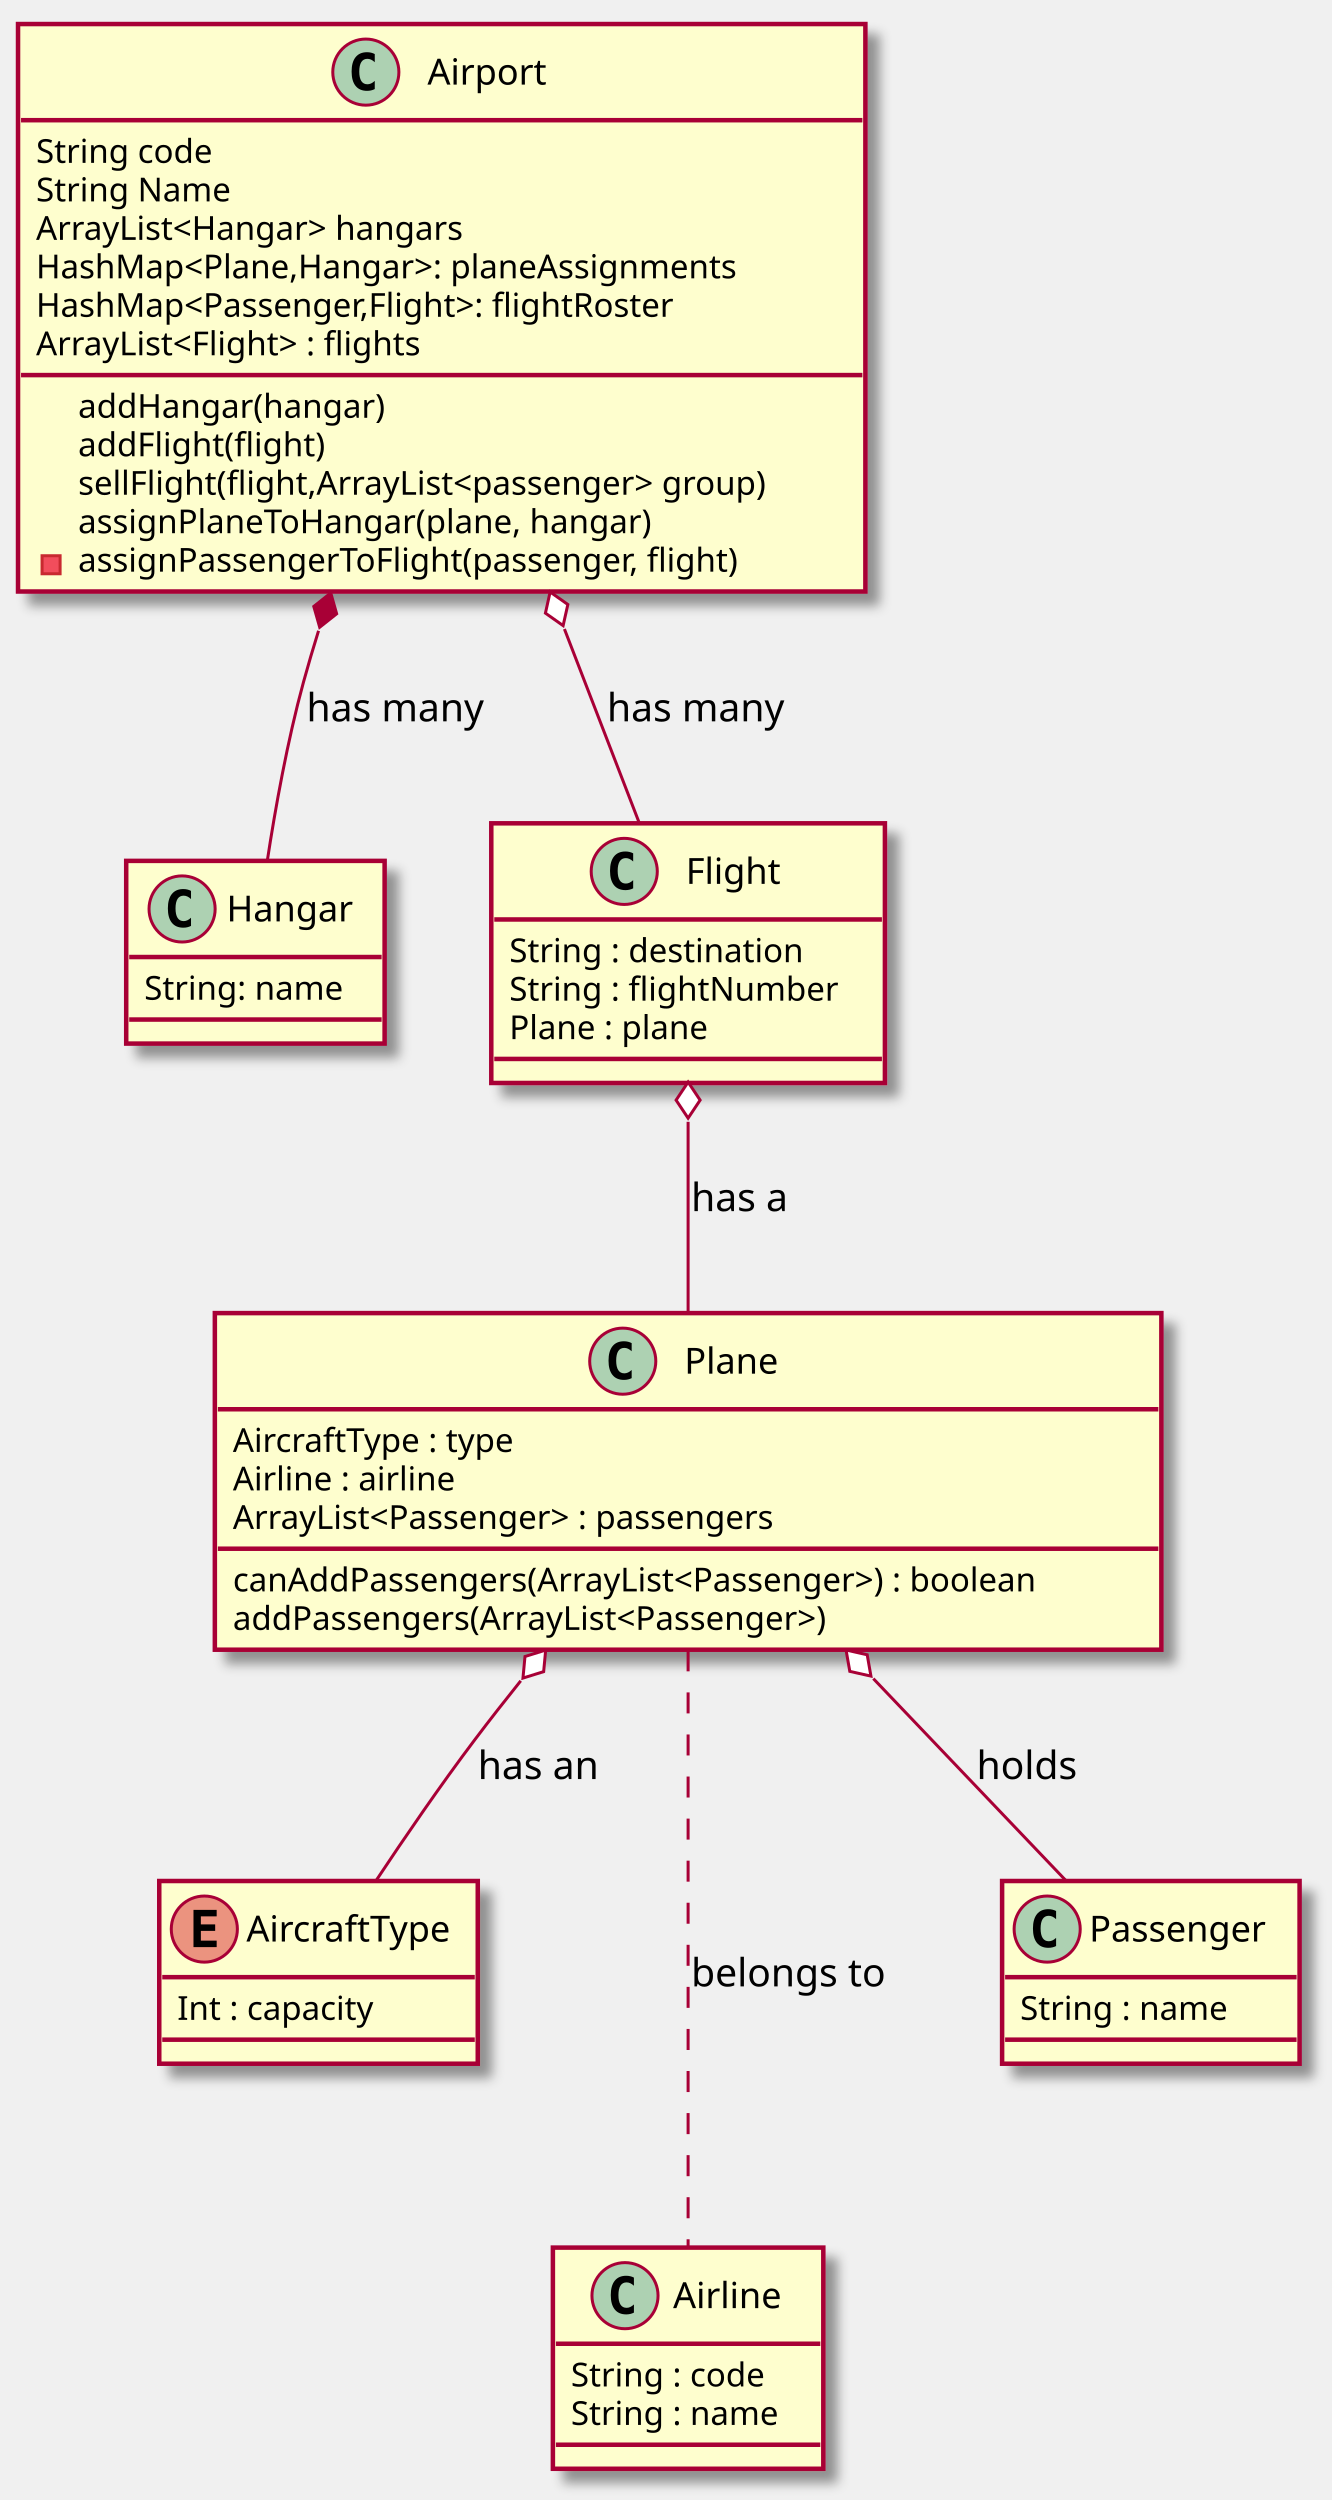
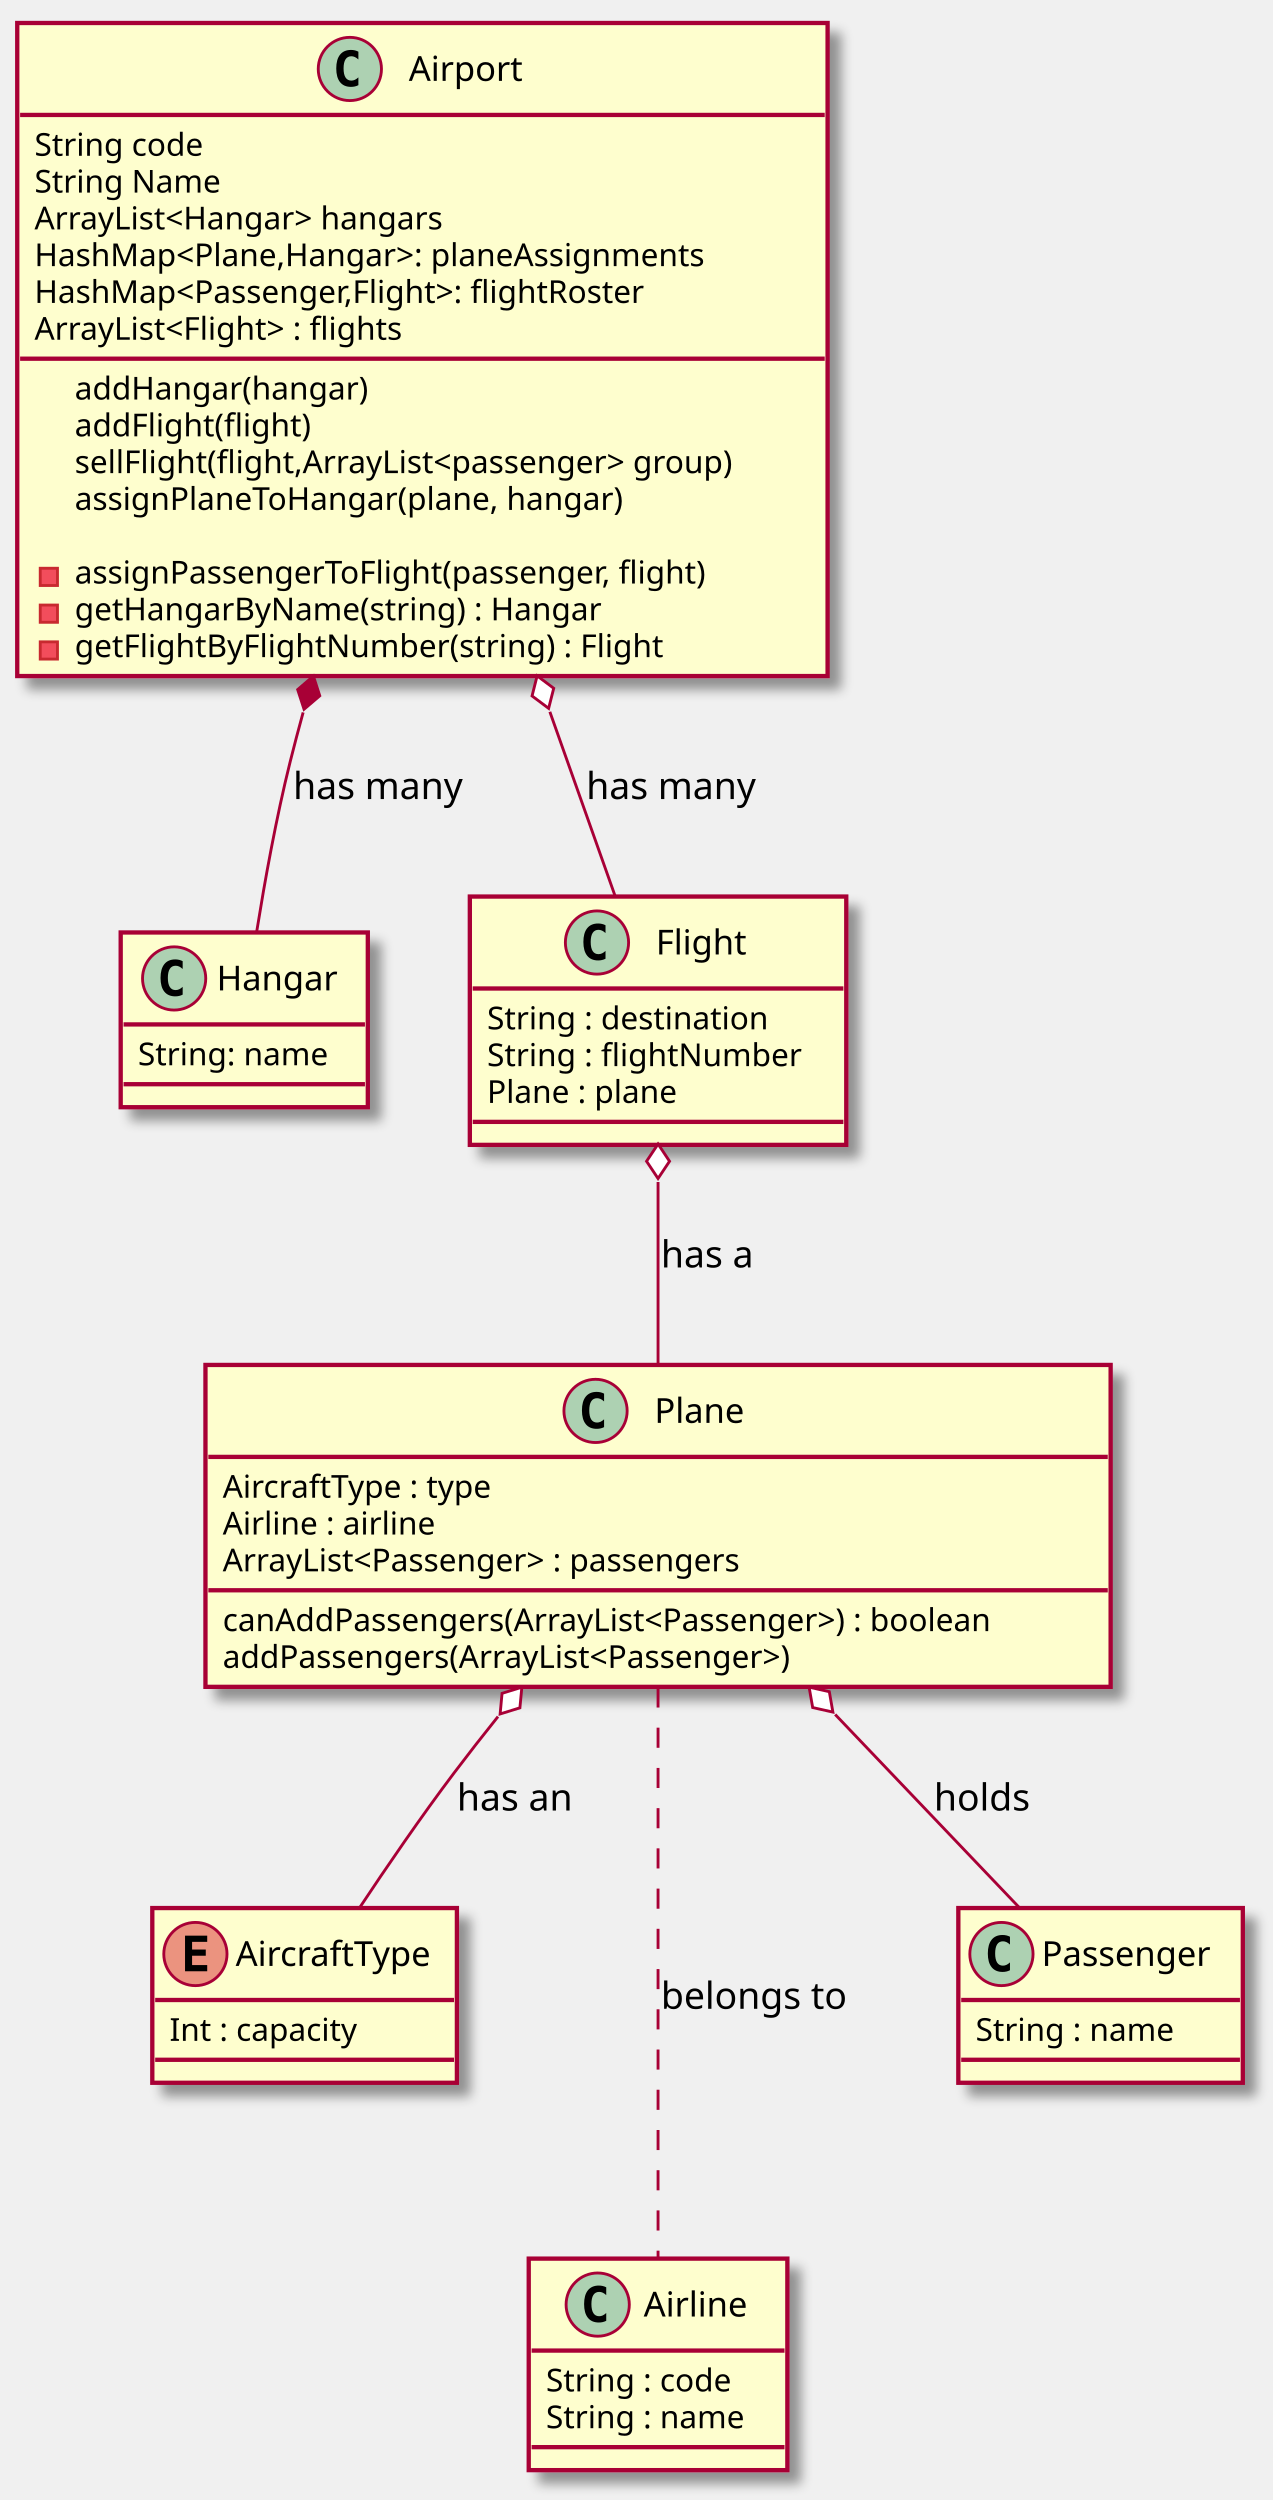
- <svg xmlns="http://www.w3.org/2000/svg" contentScriptType="application/ecmascript" contentStyleType="text/css" height="832px" preserveAspectRatio="none" style="width:443px;height:832px;" version="1.1" viewBox="0 0 443 832" width="443px" zoomAndPan="magnify">
+ <svg xmlns="http://www.w3.org/2000/svg" contentScriptType="application/ecmascript" contentStyleType="text/css" height="870px" preserveAspectRatio="none" style="width:443px;height:870px;" version="1.1" viewBox="0 0 443 870" width="443px" zoomAndPan="magnify">
  <defs>
-     <filter height="300%" id="f1ujmkypiq3w3e" width="300%" x="-1" y="-1">
+     <filter height="300%" id="fkfw1yyf6d6kz" width="300%" x="-1" y="-1">
      <feGaussianBlur result="blurOut" stdDeviation="2.0" />
      <feColorMatrix in="blurOut" result="blurOut2" type="matrix" values="0 0 0 0 0 0 0 0 0 0 0 0 0 0 0 0 0 0 .4 0" />
      <feOffset dx="4.0" dy="4.0" in="blurOut2" result="blurOut3" />
      <feBlend in="SourceGraphic" in2="blurOut3" mode="normal" />
    </filter>
  </defs>
  <g>
-     <rect fill="#FEFECE" filter="url(#f1ujmkypiq3w3e)" height="188.852" id="Airport" style="stroke: #A80036; stroke-width: 1.5;" width="282" x="6" y="8" />
+     <rect fill="#FEFECE" filter="url(#fkfw1yyf6d6kz)" height="227.266" id="Airport" style="stroke: #A80036; stroke-width: 1.5;" width="282" x="6" y="8" />
    <ellipse cx="121.75" cy="24" fill="#ADD1B2" rx="11" ry="11" style="stroke: #A80036; stroke-width: 1.0;" />
    <path d="M124.719,29.641 Q124.141,29.938 123.5,30.086 Q122.859,30.234 122.156,30.234 Q119.656,30.234 118.336,28.586 Q117.016,26.938 117.016,23.812 Q117.016,20.688 118.336,19.031 Q119.656,17.375 122.156,17.375 Q122.859,17.375 123.508,17.531 Q124.156,17.688 124.719,17.984 L124.719,20.703 Q124.094,20.125 123.5,19.852 Q122.906,19.578 122.281,19.578 Q120.938,19.578 120.25,20.648 Q119.562,21.719 119.562,23.812 Q119.562,25.906 120.25,26.977 Q120.938,28.047 122.281,28.047 Q122.906,28.047 123.5,27.773 Q124.094,27.5 124.719,26.922 L124.719,29.641 Z " />
    <text fill="#000000" font-family="sans-serif" font-size="12" lengthAdjust="spacingAndGlyphs" textLength="42" x="142.25" y="28.154">Airport</text>
    <line style="stroke: #A80036; stroke-width: 1.5;" x1="7" x2="287" y1="40" y2="40" />
    <text fill="#000000" font-family="sans-serif" font-size="11" lengthAdjust="spacingAndGlyphs" textLength="65" x="12" y="54.21">String code</text>
    <text fill="#000000" font-family="sans-serif" font-size="11" lengthAdjust="spacingAndGlyphs" textLength="71" x="12" y="67.015">String Name</text>
    <text fill="#000000" font-family="sans-serif" font-size="11" lengthAdjust="spacingAndGlyphs" textLength="160" x="12" y="79.82">ArrayList&lt;Hangar&gt; hangars</text>
    <text fill="#000000" font-family="sans-serif" font-size="11" lengthAdjust="spacingAndGlyphs" textLength="259" x="12" y="92.624">HashMap&lt;Plane,Hangar&gt;: planeAssignments</text>
    <text fill="#000000" font-family="sans-serif" font-size="11" lengthAdjust="spacingAndGlyphs" textLength="238" x="12" y="105.429">HashMap&lt;Passenger,Flight&gt;: flightRoster</text>
    <text fill="#000000" font-family="sans-serif" font-size="11" lengthAdjust="spacingAndGlyphs" textLength="145" x="12" y="118.234">ArrayList&lt;Flight&gt; : flights</text>
    <line style="stroke: #A80036; stroke-width: 1.5;" x1="7" x2="287" y1="124.828" y2="124.828" />
    <text fill="#000000" font-family="sans-serif" font-size="11" lengthAdjust="spacingAndGlyphs" textLength="110" x="26" y="139.039">addHangar(hangar)</text>
    <text fill="#000000" font-family="sans-serif" font-size="11" lengthAdjust="spacingAndGlyphs" textLength="87" x="26" y="151.843">addFlight(flight)</text>
    <text fill="#000000" font-family="sans-serif" font-size="11" lengthAdjust="spacingAndGlyphs" textLength="256" x="26" y="164.648">sellFlight(flight,ArrayList&lt;passenger&gt; group)</text>
    <text fill="#000000" font-family="sans-serif" font-size="11" lengthAdjust="spacingAndGlyphs" textLength="211" x="26" y="177.453">assignPlaneToHangar(plane, hangar)</text>
-     <rect fill="#F24D5C" height="6" style="stroke: #C82930; stroke-width: 1.0;" width="6" x="14" y="184.949" />
-     <text fill="#000000" font-family="sans-serif" font-size="11" lengthAdjust="spacingAndGlyphs" textLength="248" x="26" y="190.257">assignPassengerToFlight(passenger, flight)</text>
-     <rect fill="#FEFECE" filter="url(#f1ujmkypiq3w3e)" height="60.805" id="Hangar" style="stroke: #A80036; stroke-width: 1.5;" width="86" x="42" y="286.5" />
-     <ellipse cx="60.6" cy="302.5" fill="#ADD1B2" rx="11" ry="11" style="stroke: #A80036; stroke-width: 1.0;" />
-     <path d="M63.569,308.141 Q62.991,308.438 62.35,308.586 Q61.709,308.734 61.006,308.734 Q58.506,308.734 57.186,307.086 Q55.866,305.438 55.866,302.312 Q55.866,299.188 57.186,297.531 Q58.506,295.875 61.006,295.875 Q61.709,295.875 62.358,296.031 Q63.006,296.188 63.569,296.484 L63.569,299.203 Q62.944,298.625 62.35,298.352 Q61.756,298.078 61.131,298.078 Q59.788,298.078 59.1,299.148 Q58.413,300.219 58.413,302.312 Q58.413,304.406 59.1,305.477 Q59.788,306.547 61.131,306.547 Q61.756,306.547 62.35,306.273 Q62.944,306 63.569,305.422 L63.569,308.141 Z " />
-     <text fill="#000000" font-family="sans-serif" font-size="12" lengthAdjust="spacingAndGlyphs" textLength="46" x="75.4" y="306.654">Hangar</text>
-     <line style="stroke: #A80036; stroke-width: 1.5;" x1="43" x2="127" y1="318.5" y2="318.5" />
-     <text fill="#000000" font-family="sans-serif" font-size="11" lengthAdjust="spacingAndGlyphs" textLength="74" x="48" y="332.71">String: name</text>
-     <line style="stroke: #A80036; stroke-width: 1.5;" x1="43" x2="127" y1="339.305" y2="339.305" />
-     <rect fill="#FEFECE" filter="url(#f1ujmkypiq3w3e)" height="60.805" id="AircraftType" style="stroke: #A80036; stroke-width: 1.5;" width="106" x="53" y="626" />
-     <ellipse cx="68" cy="642" fill="#EB937F" rx="11" ry="11" style="stroke: #A80036; stroke-width: 1.0;" />
-     <path d="M72.109,648 L64.391,648 L64.391,635.609 L72.109,635.609 L72.109,637.766 L66.844,637.766 L66.844,640.438 L71.609,640.438 L71.609,642.594 L66.844,642.594 L66.844,645.844 L72.109,645.844 L72.109,648 Z " />
-     <text fill="#000000" font-family="sans-serif" font-size="12" lengthAdjust="spacingAndGlyphs" textLength="74" x="82" y="646.154">AircraftType</text>
-     <line style="stroke: #A80036; stroke-width: 1.5;" x1="54" x2="158" y1="658" y2="658" />
-     <text fill="#000000" font-family="sans-serif" font-size="11" lengthAdjust="spacingAndGlyphs" textLength="72" x="59" y="672.21">Int : capacity</text>
-     <line style="stroke: #A80036; stroke-width: 1.5;" x1="54" x2="158" y1="678.805" y2="678.805" />
-     <rect fill="#FEFECE" filter="url(#f1ujmkypiq3w3e)" height="73.609" id="Airline" style="stroke: #A80036; stroke-width: 1.5;" width="90" x="184" y="748" />
-     <ellipse cx="208" cy="764" fill="#ADD1B2" rx="11" ry="11" style="stroke: #A80036; stroke-width: 1.0;" />
-     <path d="M210.969,769.641 Q210.391,769.938 209.75,770.086 Q209.109,770.234 208.406,770.234 Q205.906,770.234 204.586,768.586 Q203.266,766.938 203.266,763.812 Q203.266,760.688 204.586,759.031 Q205.906,757.375 208.406,757.375 Q209.109,757.375 209.758,757.531 Q210.406,757.688 210.969,757.984 L210.969,760.703 Q210.344,760.125 209.75,759.852 Q209.156,759.578 208.531,759.578 Q207.188,759.578 206.5,760.648 Q205.812,761.719 205.812,763.812 Q205.812,765.906 206.5,766.977 Q207.188,768.047 208.531,768.047 Q209.156,768.047 209.75,767.773 Q210.344,767.5 210.969,766.922 L210.969,769.641 Z " />
-     <text fill="#000000" font-family="sans-serif" font-size="12" lengthAdjust="spacingAndGlyphs" textLength="38" x="224" y="768.154">Airline</text>
-     <line style="stroke: #A80036; stroke-width: 1.5;" x1="185" x2="273" y1="780" y2="780" />
-     <text fill="#000000" font-family="sans-serif" font-size="11" lengthAdjust="spacingAndGlyphs" textLength="73" x="190" y="794.21">String : code</text>
-     <text fill="#000000" font-family="sans-serif" font-size="11" lengthAdjust="spacingAndGlyphs" textLength="78" x="190" y="807.015">String : name</text>
-     <line style="stroke: #A80036; stroke-width: 1.5;" x1="185" x2="273" y1="813.609" y2="813.609" />
-     <rect fill="#FEFECE" filter="url(#f1ujmkypiq3w3e)" height="86.414" id="Flight" style="stroke: #A80036; stroke-width: 1.5;" width="131" x="163.5" y="274" />
-     <ellipse cx="207.75" cy="290" fill="#ADD1B2" rx="11" ry="11" style="stroke: #A80036; stroke-width: 1.0;" />
-     <path d="M210.719,295.641 Q210.141,295.938 209.5,296.086 Q208.859,296.234 208.156,296.234 Q205.656,296.234 204.336,294.586 Q203.016,292.938 203.016,289.812 Q203.016,286.688 204.336,285.031 Q205.656,283.375 208.156,283.375 Q208.859,283.375 209.508,283.531 Q210.156,283.688 210.719,283.984 L210.719,286.703 Q210.094,286.125 209.5,285.852 Q208.906,285.578 208.281,285.578 Q206.938,285.578 206.25,286.648 Q205.562,287.719 205.562,289.812 Q205.562,291.906 206.25,292.977 Q206.938,294.047 208.281,294.047 Q208.906,294.047 209.5,293.773 Q210.094,293.5 210.719,292.922 L210.719,295.641 Z " />
-     <text fill="#000000" font-family="sans-serif" font-size="12" lengthAdjust="spacingAndGlyphs" textLength="34" x="228.25" y="294.154">Flight</text>
-     <line style="stroke: #A80036; stroke-width: 1.5;" x1="164.5" x2="293.5" y1="306" y2="306" />
-     <text fill="#000000" font-family="sans-serif" font-size="11" lengthAdjust="spacingAndGlyphs" textLength="109" x="169.5" y="320.21">String : destination</text>
-     <text fill="#000000" font-family="sans-serif" font-size="11" lengthAdjust="spacingAndGlyphs" textLength="119" x="169.5" y="333.015">String : flightNumber</text>
-     <text fill="#000000" font-family="sans-serif" font-size="11" lengthAdjust="spacingAndGlyphs" textLength="74" x="169.5" y="345.82">Plane : plane</text>
-     <line style="stroke: #A80036; stroke-width: 1.5;" x1="164.5" x2="293.5" y1="352.414" y2="352.414" />
-     <rect fill="#FEFECE" filter="url(#f1ujmkypiq3w3e)" height="112.023" id="Plane" style="stroke: #A80036; stroke-width: 1.5;" width="315" x="71.5" y="437" />
-     <ellipse cx="207.25" cy="453" fill="#ADD1B2" rx="11" ry="11" style="stroke: #A80036; stroke-width: 1.0;" />
-     <path d="M210.219,458.641 Q209.641,458.938 209,459.086 Q208.359,459.234 207.656,459.234 Q205.156,459.234 203.836,457.586 Q202.516,455.938 202.516,452.812 Q202.516,449.688 203.836,448.031 Q205.156,446.375 207.656,446.375 Q208.359,446.375 209.008,446.531 Q209.656,446.688 210.219,446.984 L210.219,449.703 Q209.594,449.125 209,448.852 Q208.406,448.578 207.781,448.578 Q206.438,448.578 205.75,449.648 Q205.062,450.719 205.062,452.812 Q205.062,454.906 205.75,455.977 Q206.438,457.047 207.781,457.047 Q208.406,457.047 209,456.773 Q209.594,456.5 210.219,455.922 L210.219,458.641 Z " />
-     <text fill="#000000" font-family="sans-serif" font-size="12" lengthAdjust="spacingAndGlyphs" textLength="35" x="227.75" y="457.154">Plane</text>
-     <line style="stroke: #A80036; stroke-width: 1.5;" x1="72.5" x2="385.5" y1="469" y2="469" />
-     <text fill="#000000" font-family="sans-serif" font-size="11" lengthAdjust="spacingAndGlyphs" textLength="104" x="77.5" y="483.21">AircraftType : type</text>
-     <text fill="#000000" font-family="sans-serif" font-size="11" lengthAdjust="spacingAndGlyphs" textLength="82" x="77.5" y="496.015">Airline : airline</text>
-     <text fill="#000000" font-family="sans-serif" font-size="11" lengthAdjust="spacingAndGlyphs" textLength="209" x="77.5" y="508.82">ArrayList&lt;Passenger&gt; : passengers</text>
-     <line style="stroke: #A80036; stroke-width: 1.5;" x1="72.5" x2="385.5" y1="515.414" y2="515.414" />
-     <text fill="#000000" font-family="sans-serif" font-size="11" lengthAdjust="spacingAndGlyphs" textLength="303" x="77.5" y="529.625">canAddPassengers(ArrayList&lt;Passenger&gt;) : boolean</text>
-     <text fill="#000000" font-family="sans-serif" font-size="11" lengthAdjust="spacingAndGlyphs" textLength="226" x="77.5" y="542.429">addPassengers(ArrayList&lt;Passenger&gt;)</text>
-     <rect fill="#FEFECE" filter="url(#f1ujmkypiq3w3e)" height="60.805" id="Passenger" style="stroke: #A80036; stroke-width: 1.5;" width="99" x="333.5" y="626" />
-     <ellipse cx="348.5" cy="642" fill="#ADD1B2" rx="11" ry="11" style="stroke: #A80036; stroke-width: 1.0;" />
-     <path d="M351.469,647.641 Q350.891,647.938 350.25,648.086 Q349.609,648.234 348.906,648.234 Q346.406,648.234 345.086,646.586 Q343.766,644.938 343.766,641.812 Q343.766,638.688 345.086,637.031 Q346.406,635.375 348.906,635.375 Q349.609,635.375 350.258,635.531 Q350.906,635.688 351.469,635.984 L351.469,638.703 Q350.844,638.125 350.25,637.852 Q349.656,637.578 349.031,637.578 Q347.688,637.578 347,638.648 Q346.312,639.719 346.312,641.812 Q346.312,643.906 347,644.977 Q347.688,646.047 349.031,646.047 Q349.656,646.047 350.25,645.773 Q350.844,645.5 351.469,644.922 L351.469,647.641 Z " />
-     <text fill="#000000" font-family="sans-serif" font-size="12" lengthAdjust="spacingAndGlyphs" textLength="67" x="362.5" y="646.154">Passenger</text>
-     <line style="stroke: #A80036; stroke-width: 1.5;" x1="334.5" x2="431.5" y1="658" y2="658" />
-     <text fill="#000000" font-family="sans-serif" font-size="11" lengthAdjust="spacingAndGlyphs" textLength="78" x="339.5" y="672.21">String : name</text>
-     <line style="stroke: #A80036; stroke-width: 1.5;" x1="334.5" x2="431.5" y1="678.805" y2="678.805" />
-     <path d="M106.012,209.924 C104.222,215.669 102.537,221.386 101,227 C95.653,246.533 91.632,268.98 88.958,286.443 " fill="none" id="Airport-Hangar" style="stroke: #A80036; stroke-width: 1.0;" />
-     <polygon fill="#A80036" points="110.078,197.332,104.428,201.813,106.391,208.751,112.041,204.271,110.078,197.332" style="stroke: #A80036; stroke-width: 1.0;" />
-     <text fill="#000000" font-family="sans-serif" font-size="13" lengthAdjust="spacingAndGlyphs" textLength="63" x="102" y="240.067">has many</text>
-     <path d="M187.838,209.331 C196.673,232.225 205.517,255.145 212.731,273.839 " fill="none" id="Airport-Flight" style="stroke: #A80036; stroke-width: 1.0;" />
-     <polygon fill="#FFFFFF" points="183.086,197.015,181.514,204.053,187.406,208.21,188.978,201.173,183.086,197.015" style="stroke: #A80036; stroke-width: 1.0;" />
-     <text fill="#000000" font-family="sans-serif" font-size="13" lengthAdjust="spacingAndGlyphs" textLength="63" x="202" y="240.067">has many</text>
-     <path d="M229,373.33 C229,393.597 229,416.52 229,436.777 " fill="none" id="Flight-Plane" style="stroke: #A80036; stroke-width: 1.0;" />
-     <polygon fill="#FFFFFF" points="229,360.121,225,366.121,229,372.121,233,366.121,229,360.121" style="stroke: #A80036; stroke-width: 1.0;" />
-     <text fill="#000000" font-family="sans-serif" font-size="13" lengthAdjust="spacingAndGlyphs" textLength="35" x="230" y="403.067">has a</text>
-     <path d="M229,549.229 C229,607.569 229,697.873 229,747.77 " fill="none" id="Plane-Airline" style="stroke: #A80036; stroke-width: 1.0; stroke-dasharray: 7.0,7.0;" />
-     <text fill="#000000" font-family="sans-serif" font-size="13" lengthAdjust="spacingAndGlyphs" textLength="67" x="230" y="661.067">belongs to</text>
-     <path d="M290.636,558.638 C312.872,581.957 336.89,607.144 354.859,625.988 " fill="none" id="Plane-Passenger" style="stroke: #A80036; stroke-width: 1.0;" />
-     <polygon fill="#FFFFFF" points="281.567,549.127,282.813,556.23,289.848,557.812,288.602,550.709,281.567,549.127" style="stroke: #A80036; stroke-width: 1.0;" />
-     <text fill="#000000" font-family="sans-serif" font-size="13" lengthAdjust="spacingAndGlyphs" textLength="34" x="325" y="592.067">holds</text>
-     <path d="M173.304,559.373 C168.044,565.935 162.864,572.554 158,579 C146.586,594.126 134.646,611.561 125.09,625.963 " fill="none" id="Plane-AircraftType" style="stroke: #A80036; stroke-width: 1.0;" />
-     <polygon fill="#FFFFFF" points="181.602,549.143,174.716,551.283,174.043,558.463,180.929,556.323,181.602,549.143" style="stroke: #A80036; stroke-width: 1.0;" />
-     <text fill="#000000" font-family="sans-serif" font-size="13" lengthAdjust="spacingAndGlyphs" textLength="43" x="159" y="592.067">has an</text>
+     <text fill="#000000" font-family="sans-serif" font-size="11" lengthAdjust="spacingAndGlyphs" textLength="0" x="30" y="190.257" />
+     <rect fill="#F24D5C" height="6" style="stroke: #C82930; stroke-width: 1.0;" width="6" x="14" y="197.754" />
+     <text fill="#000000" font-family="sans-serif" font-size="11" lengthAdjust="spacingAndGlyphs" textLength="248" x="26" y="203.062">assignPassengerToFlight(passenger, flight)</text>
+     <rect fill="#F24D5C" height="6" style="stroke: #C82930; stroke-width: 1.0;" width="6" x="14" y="210.559" />
+     <text fill="#000000" font-family="sans-serif" font-size="11" lengthAdjust="spacingAndGlyphs" textLength="200" x="26" y="215.867">getHangarByName(string) : Hangar</text>
+     <rect fill="#F24D5C" height="6" style="stroke: #C82930; stroke-width: 1.0;" width="6" x="14" y="223.363" />
+     <text fill="#000000" font-family="sans-serif" font-size="11" lengthAdjust="spacingAndGlyphs" textLength="220" x="26" y="228.671">getFlightByFlightNumber(string) : Flight</text>
+     <rect fill="#FEFECE" filter="url(#fkfw1yyf6d6kz)" height="60.805" id="Hangar" style="stroke: #A80036; stroke-width: 1.5;" width="86" x="42" y="324.5" />
+     <ellipse cx="60.6" cy="340.5" fill="#ADD1B2" rx="11" ry="11" style="stroke: #A80036; stroke-width: 1.0;" />
+     <path d="M63.569,346.141 Q62.991,346.438 62.35,346.586 Q61.709,346.734 61.006,346.734 Q58.506,346.734 57.186,345.086 Q55.866,343.438 55.866,340.312 Q55.866,337.188 57.186,335.531 Q58.506,333.875 61.006,333.875 Q61.709,333.875 62.358,334.031 Q63.006,334.188 63.569,334.484 L63.569,337.203 Q62.944,336.625 62.35,336.352 Q61.756,336.078 61.131,336.078 Q59.788,336.078 59.1,337.148 Q58.413,338.219 58.413,340.312 Q58.413,342.406 59.1,343.477 Q59.788,344.547 61.131,344.547 Q61.756,344.547 62.35,344.273 Q62.944,344 63.569,343.422 L63.569,346.141 Z " />
+     <text fill="#000000" font-family="sans-serif" font-size="12" lengthAdjust="spacingAndGlyphs" textLength="46" x="75.4" y="344.654">Hangar</text>
+     <line style="stroke: #A80036; stroke-width: 1.5;" x1="43" x2="127" y1="356.5" y2="356.5" />
+     <text fill="#000000" font-family="sans-serif" font-size="11" lengthAdjust="spacingAndGlyphs" textLength="74" x="48" y="370.71">String: name</text>
+     <line style="stroke: #A80036; stroke-width: 1.5;" x1="43" x2="127" y1="377.305" y2="377.305" />
+     <rect fill="#FEFECE" filter="url(#fkfw1yyf6d6kz)" height="60.805" id="AircraftType" style="stroke: #A80036; stroke-width: 1.5;" width="106" x="53" y="664" />
+     <ellipse cx="68" cy="680" fill="#EB937F" rx="11" ry="11" style="stroke: #A80036; stroke-width: 1.0;" />
+     <path d="M72.109,686 L64.391,686 L64.391,673.609 L72.109,673.609 L72.109,675.766 L66.844,675.766 L66.844,678.438 L71.609,678.438 L71.609,680.594 L66.844,680.594 L66.844,683.844 L72.109,683.844 L72.109,686 Z " />
+     <text fill="#000000" font-family="sans-serif" font-size="12" lengthAdjust="spacingAndGlyphs" textLength="74" x="82" y="684.154">AircraftType</text>
+     <line style="stroke: #A80036; stroke-width: 1.5;" x1="54" x2="158" y1="696" y2="696" />
+     <text fill="#000000" font-family="sans-serif" font-size="11" lengthAdjust="spacingAndGlyphs" textLength="72" x="59" y="710.21">Int : capacity</text>
+     <line style="stroke: #A80036; stroke-width: 1.5;" x1="54" x2="158" y1="716.805" y2="716.805" />
+     <rect fill="#FEFECE" filter="url(#fkfw1yyf6d6kz)" height="73.609" id="Airline" style="stroke: #A80036; stroke-width: 1.5;" width="90" x="184" y="786" />
+     <ellipse cx="208" cy="802" fill="#ADD1B2" rx="11" ry="11" style="stroke: #A80036; stroke-width: 1.0;" />
+     <path d="M210.969,807.641 Q210.391,807.938 209.75,808.086 Q209.109,808.234 208.406,808.234 Q205.906,808.234 204.586,806.586 Q203.266,804.938 203.266,801.812 Q203.266,798.688 204.586,797.031 Q205.906,795.375 208.406,795.375 Q209.109,795.375 209.758,795.531 Q210.406,795.688 210.969,795.984 L210.969,798.703 Q210.344,798.125 209.75,797.852 Q209.156,797.578 208.531,797.578 Q207.188,797.578 206.5,798.648 Q205.812,799.719 205.812,801.812 Q205.812,803.906 206.5,804.977 Q207.188,806.047 208.531,806.047 Q209.156,806.047 209.75,805.773 Q210.344,805.5 210.969,804.922 L210.969,807.641 Z " />
+     <text fill="#000000" font-family="sans-serif" font-size="12" lengthAdjust="spacingAndGlyphs" textLength="38" x="224" y="806.154">Airline</text>
+     <line style="stroke: #A80036; stroke-width: 1.5;" x1="185" x2="273" y1="818" y2="818" />
+     <text fill="#000000" font-family="sans-serif" font-size="11" lengthAdjust="spacingAndGlyphs" textLength="73" x="190" y="832.21">String : code</text>
+     <text fill="#000000" font-family="sans-serif" font-size="11" lengthAdjust="spacingAndGlyphs" textLength="78" x="190" y="845.015">String : name</text>
+     <line style="stroke: #A80036; stroke-width: 1.5;" x1="185" x2="273" y1="851.609" y2="851.609" />
+     <rect fill="#FEFECE" filter="url(#fkfw1yyf6d6kz)" height="86.414" id="Flight" style="stroke: #A80036; stroke-width: 1.5;" width="131" x="163.5" y="312" />
+     <ellipse cx="207.75" cy="328" fill="#ADD1B2" rx="11" ry="11" style="stroke: #A80036; stroke-width: 1.0;" />
+     <path d="M210.719,333.641 Q210.141,333.938 209.5,334.086 Q208.859,334.234 208.156,334.234 Q205.656,334.234 204.336,332.586 Q203.016,330.938 203.016,327.812 Q203.016,324.688 204.336,323.031 Q205.656,321.375 208.156,321.375 Q208.859,321.375 209.508,321.531 Q210.156,321.688 210.719,321.984 L210.719,324.703 Q210.094,324.125 209.5,323.852 Q208.906,323.578 208.281,323.578 Q206.938,323.578 206.25,324.648 Q205.562,325.719 205.562,327.812 Q205.562,329.906 206.25,330.977 Q206.938,332.047 208.281,332.047 Q208.906,332.047 209.5,331.773 Q210.094,331.5 210.719,330.922 L210.719,333.641 Z " />
+     <text fill="#000000" font-family="sans-serif" font-size="12" lengthAdjust="spacingAndGlyphs" textLength="34" x="228.25" y="332.154">Flight</text>
+     <line style="stroke: #A80036; stroke-width: 1.5;" x1="164.5" x2="293.5" y1="344" y2="344" />
+     <text fill="#000000" font-family="sans-serif" font-size="11" lengthAdjust="spacingAndGlyphs" textLength="109" x="169.5" y="358.21">String : destination</text>
+     <text fill="#000000" font-family="sans-serif" font-size="11" lengthAdjust="spacingAndGlyphs" textLength="119" x="169.5" y="371.015">String : flightNumber</text>
+     <text fill="#000000" font-family="sans-serif" font-size="11" lengthAdjust="spacingAndGlyphs" textLength="74" x="169.5" y="383.82">Plane : plane</text>
+     <line style="stroke: #A80036; stroke-width: 1.5;" x1="164.5" x2="293.5" y1="390.414" y2="390.414" />
+     <rect fill="#FEFECE" filter="url(#fkfw1yyf6d6kz)" height="112.023" id="Plane" style="stroke: #A80036; stroke-width: 1.5;" width="315" x="71.5" y="475" />
+     <ellipse cx="207.25" cy="491" fill="#ADD1B2" rx="11" ry="11" style="stroke: #A80036; stroke-width: 1.0;" />
+     <path d="M210.219,496.641 Q209.641,496.938 209,497.086 Q208.359,497.234 207.656,497.234 Q205.156,497.234 203.836,495.586 Q202.516,493.938 202.516,490.812 Q202.516,487.688 203.836,486.031 Q205.156,484.375 207.656,484.375 Q208.359,484.375 209.008,484.531 Q209.656,484.688 210.219,484.984 L210.219,487.703 Q209.594,487.125 209,486.852 Q208.406,486.578 207.781,486.578 Q206.438,486.578 205.75,487.648 Q205.062,488.719 205.062,490.812 Q205.062,492.906 205.75,493.977 Q206.438,495.047 207.781,495.047 Q208.406,495.047 209,494.773 Q209.594,494.5 210.219,493.922 L210.219,496.641 Z " />
+     <text fill="#000000" font-family="sans-serif" font-size="12" lengthAdjust="spacingAndGlyphs" textLength="35" x="227.75" y="495.154">Plane</text>
+     <line style="stroke: #A80036; stroke-width: 1.5;" x1="72.5" x2="385.5" y1="507" y2="507" />
+     <text fill="#000000" font-family="sans-serif" font-size="11" lengthAdjust="spacingAndGlyphs" textLength="104" x="77.5" y="521.21">AircraftType : type</text>
+     <text fill="#000000" font-family="sans-serif" font-size="11" lengthAdjust="spacingAndGlyphs" textLength="82" x="77.5" y="534.015">Airline : airline</text>
+     <text fill="#000000" font-family="sans-serif" font-size="11" lengthAdjust="spacingAndGlyphs" textLength="209" x="77.5" y="546.82">ArrayList&lt;Passenger&gt; : passengers</text>
+     <line style="stroke: #A80036; stroke-width: 1.5;" x1="72.5" x2="385.5" y1="553.414" y2="553.414" />
+     <text fill="#000000" font-family="sans-serif" font-size="11" lengthAdjust="spacingAndGlyphs" textLength="303" x="77.5" y="567.625">canAddPassengers(ArrayList&lt;Passenger&gt;) : boolean</text>
+     <text fill="#000000" font-family="sans-serif" font-size="11" lengthAdjust="spacingAndGlyphs" textLength="226" x="77.5" y="580.429">addPassengers(ArrayList&lt;Passenger&gt;)</text>
+     <rect fill="#FEFECE" filter="url(#fkfw1yyf6d6kz)" height="60.805" id="Passenger" style="stroke: #A80036; stroke-width: 1.5;" width="99" x="333.5" y="664" />
+     <ellipse cx="348.5" cy="680" fill="#ADD1B2" rx="11" ry="11" style="stroke: #A80036; stroke-width: 1.0;" />
+     <path d="M351.469,685.641 Q350.891,685.938 350.25,686.086 Q349.609,686.234 348.906,686.234 Q346.406,686.234 345.086,684.586 Q343.766,682.938 343.766,679.812 Q343.766,676.688 345.086,675.031 Q346.406,673.375 348.906,673.375 Q349.609,673.375 350.258,673.531 Q350.906,673.688 351.469,673.984 L351.469,676.703 Q350.844,676.125 350.25,675.852 Q349.656,675.578 349.031,675.578 Q347.688,675.578 347,676.648 Q346.312,677.719 346.312,679.812 Q346.312,681.906 347,682.977 Q347.688,684.047 349.031,684.047 Q349.656,684.047 350.25,683.773 Q350.844,683.5 351.469,682.922 L351.469,685.641 Z " />
+     <text fill="#000000" font-family="sans-serif" font-size="12" lengthAdjust="spacingAndGlyphs" textLength="67" x="362.5" y="684.154">Passenger</text>
+     <line style="stroke: #A80036; stroke-width: 1.5;" x1="334.5" x2="431.5" y1="696" y2="696" />
+     <text fill="#000000" font-family="sans-serif" font-size="11" lengthAdjust="spacingAndGlyphs" textLength="78" x="339.5" y="710.21">String : name</text>
+     <line style="stroke: #A80036; stroke-width: 1.5;" x1="334.5" x2="431.5" y1="716.805" y2="716.805" />
+     <path d="M105.494,247.917 C103.911,253.672 102.404,259.387 101,265 C96.125,284.494 92.125,306.744 89.344,324.121 " fill="none" id="Airport-Hangar" style="stroke: #A80036; stroke-width: 1.0;" />
+     <polygon fill="#A80036" points="109.067,235.274,103.586,239.96,105.803,246.822,111.284,242.136,109.067,235.274" style="stroke: #A80036; stroke-width: 1.0;" />
+     <text fill="#000000" font-family="sans-serif" font-size="13" lengthAdjust="spacingAndGlyphs" textLength="63" x="102" y="278.067">has many</text>
+     <path d="M191.347,247.7 C199.543,270.837 207.558,293.466 214.073,311.858 " fill="none" id="Airport-Flight" style="stroke: #A80036; stroke-width: 1.0;" />
+     <polygon fill="#FFFFFF" points="186.919,235.198,185.151,242.189,190.925,246.51,192.693,239.518,186.919,235.198" style="stroke: #A80036; stroke-width: 1.0;" />
+     <text fill="#000000" font-family="sans-serif" font-size="13" lengthAdjust="spacingAndGlyphs" textLength="63" x="204" y="278.067">has many</text>
+     <path d="M229,411.33 C229,431.597 229,454.52 229,474.777 " fill="none" id="Flight-Plane" style="stroke: #A80036; stroke-width: 1.0;" />
+     <polygon fill="#FFFFFF" points="229,398.121,225,404.121,229,410.121,233,404.121,229,398.121" style="stroke: #A80036; stroke-width: 1.0;" />
+     <text fill="#000000" font-family="sans-serif" font-size="13" lengthAdjust="spacingAndGlyphs" textLength="35" x="230" y="441.067">has a</text>
+     <path d="M229,587.229 C229,645.569 229,735.873 229,785.77 " fill="none" id="Plane-Airline" style="stroke: #A80036; stroke-width: 1.0; stroke-dasharray: 7.0,7.0;" />
+     <text fill="#000000" font-family="sans-serif" font-size="13" lengthAdjust="spacingAndGlyphs" textLength="67" x="230" y="699.067">belongs to</text>
+     <path d="M290.636,596.638 C312.872,619.957 336.89,645.144 354.859,663.988 " fill="none" id="Plane-Passenger" style="stroke: #A80036; stroke-width: 1.0;" />
+     <polygon fill="#FFFFFF" points="281.567,587.127,282.813,594.23,289.848,595.812,288.602,588.709,281.567,587.127" style="stroke: #A80036; stroke-width: 1.0;" />
+     <text fill="#000000" font-family="sans-serif" font-size="13" lengthAdjust="spacingAndGlyphs" textLength="34" x="325" y="630.067">holds</text>
+     <path d="M173.304,597.373 C168.044,603.935 162.864,610.554 158,617 C146.586,632.126 134.646,649.561 125.09,663.963 " fill="none" id="Plane-AircraftType" style="stroke: #A80036; stroke-width: 1.0;" />
+     <polygon fill="#FFFFFF" points="181.602,587.143,174.716,589.283,174.043,596.463,180.929,594.323,181.602,587.143" style="stroke: #A80036; stroke-width: 1.0;" />
+     <text fill="#000000" font-family="sans-serif" font-size="13" lengthAdjust="spacingAndGlyphs" textLength="43" x="159" y="630.067">has an</text>
  </g>
</svg>
